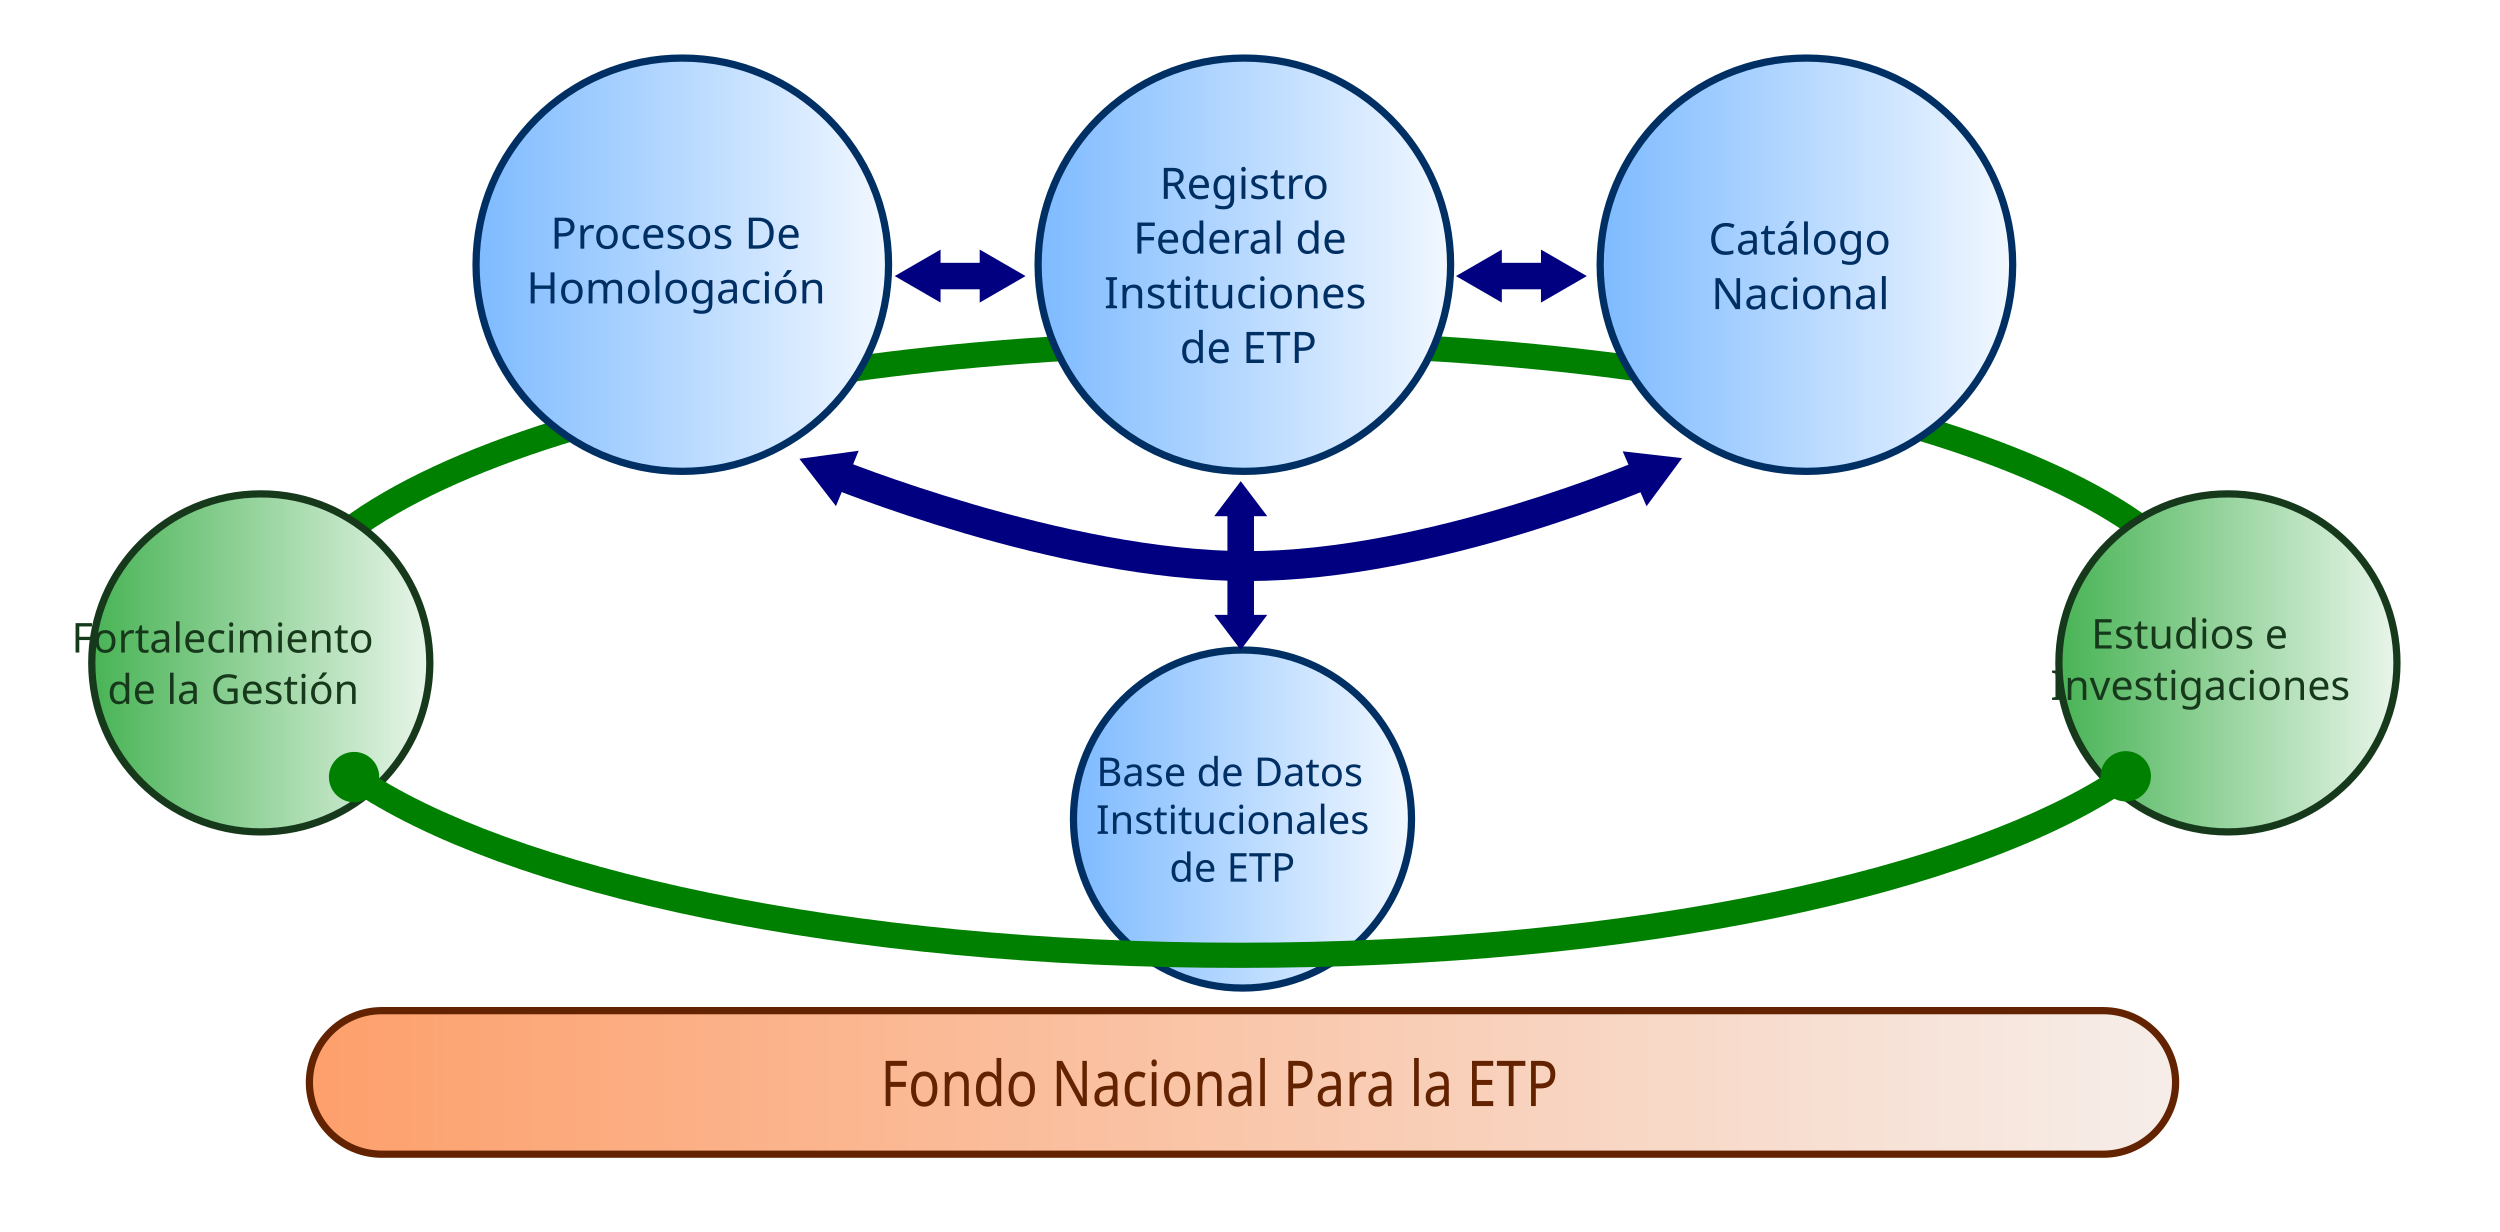
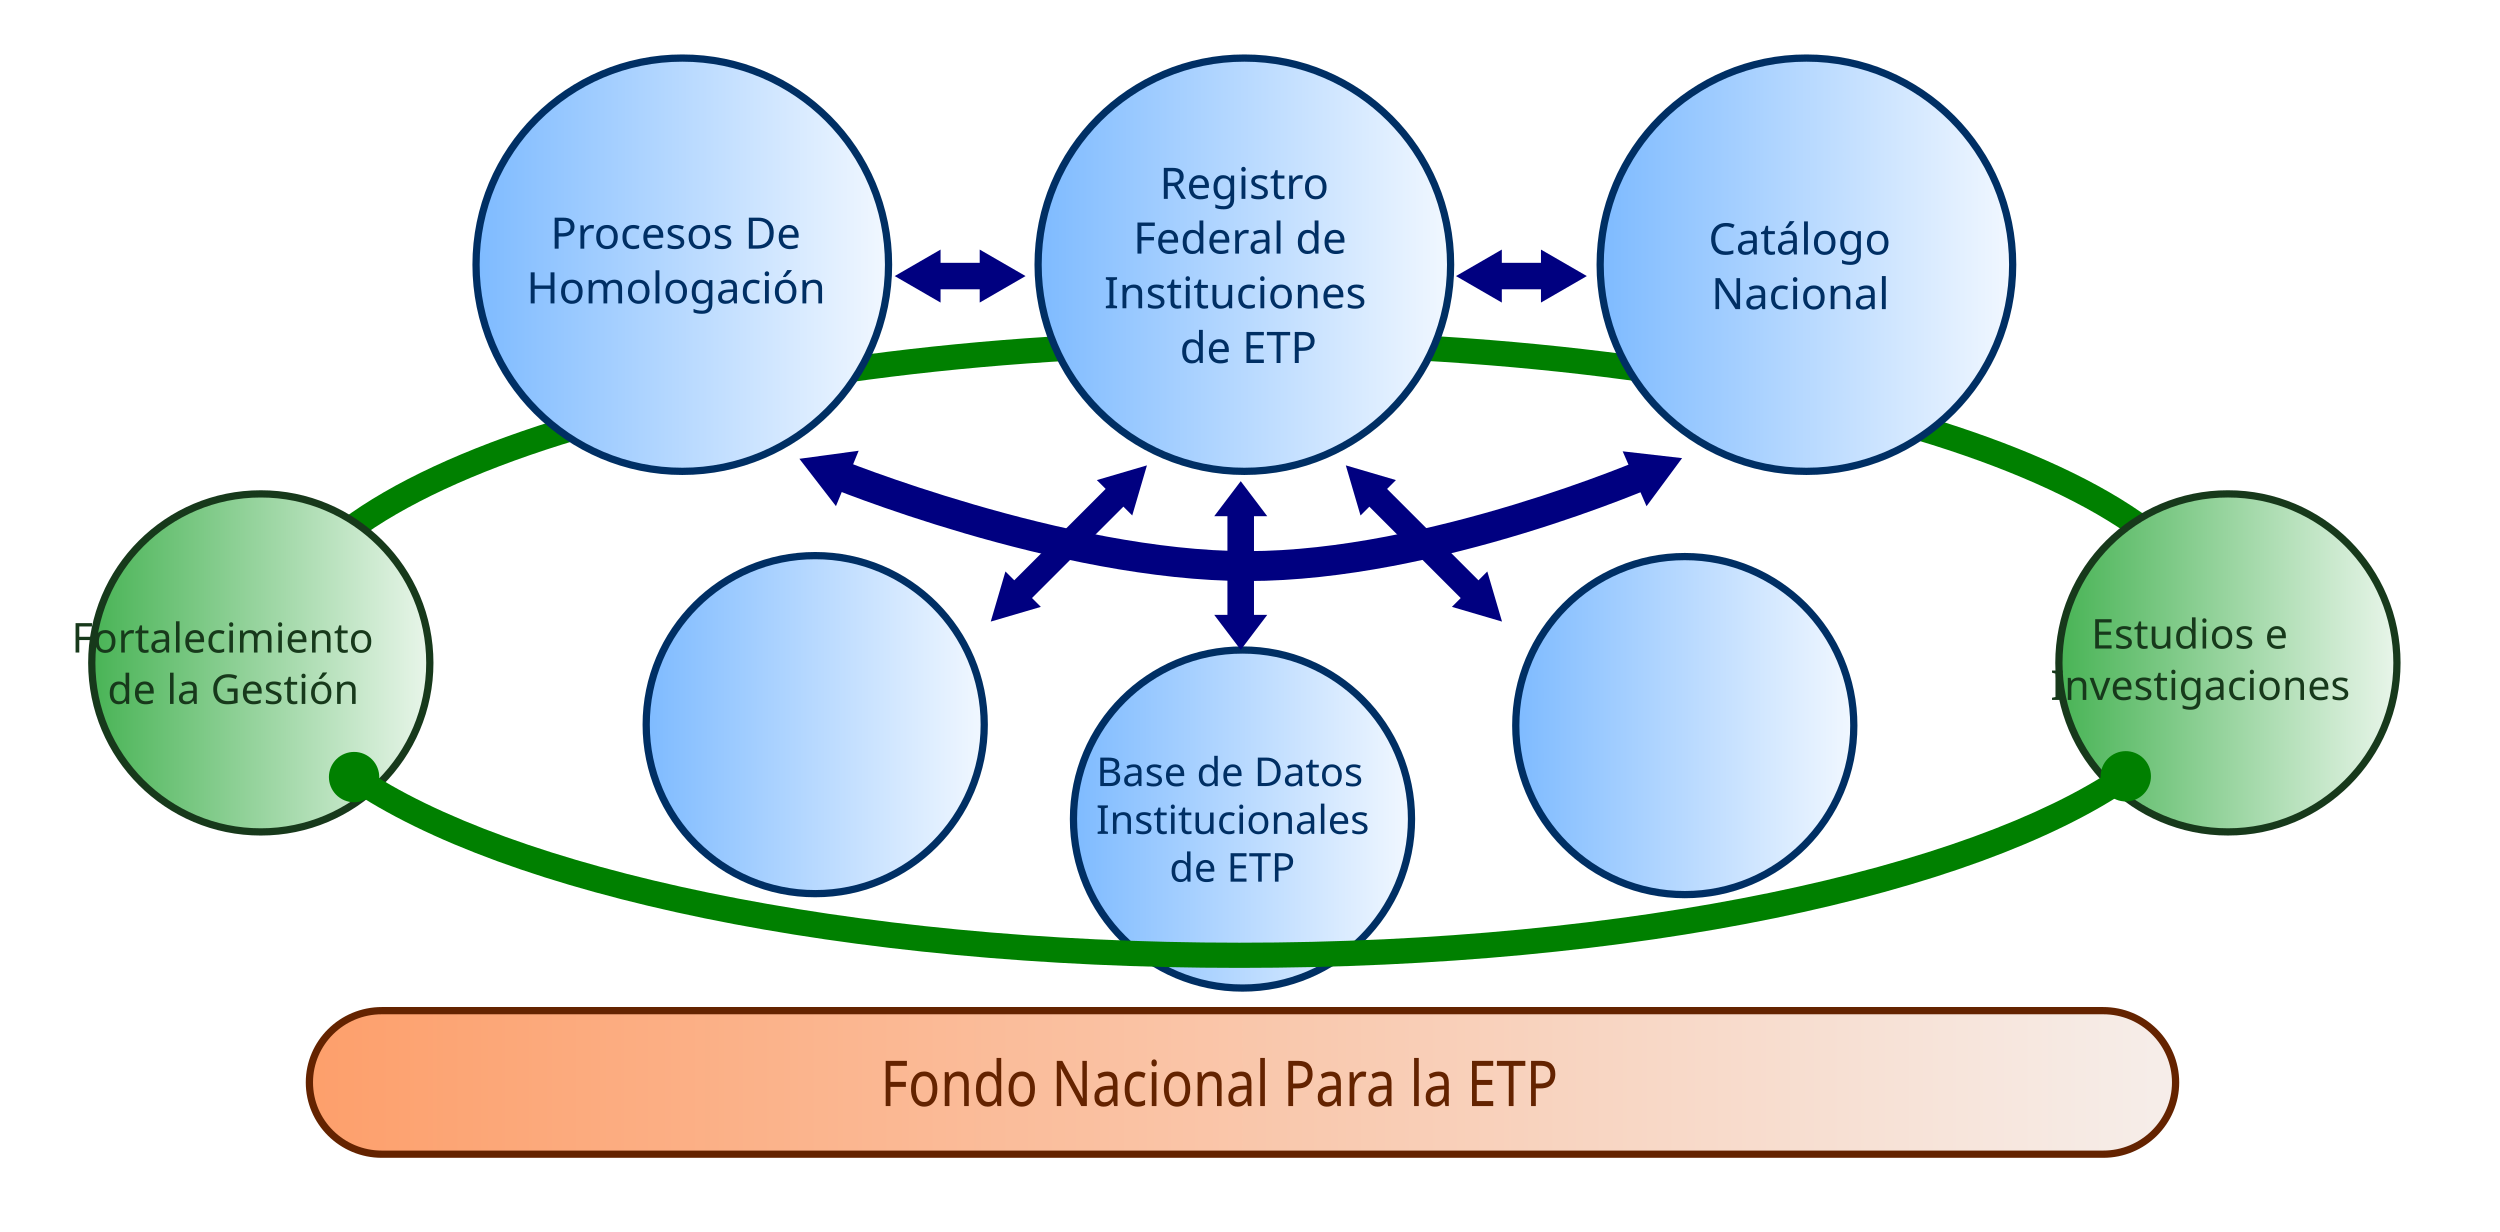
<svg xmlns="http://www.w3.org/2000/svg" xmlns:xlink="http://www.w3.org/1999/xlink" id="svg2" viewBox="0 0 690 340" height="100%" width="100%" version="1.2">
  <defs id="defs4">
    <linearGradient id="linearGradient4652">
      <stop id="stop4654" stop-color="#47b354" offset="0" />
      <stop id="stop4656" stop-color="#eaf6eb" offset="1" />
    </linearGradient>
    <linearGradient id="linearGradient3600-0-3">
      <stop id="stop3602-0-1" stop-color="#7dbaff" offset="0" />
      <stop id="stop3604-6-0" stop-color="#f2f8ff" offset="1" />
    </linearGradient>
    <linearGradient id="linearGradient4748" x1="-390.83" xlink:href="#linearGradient4652" gradientUnits="userSpaceOnUse" x2="-265.1" y1="56.78" y2="56.78" />
    <linearGradient id="linearGradient4750" x1="-390.65" xlink:href="#linearGradient3600-0-3" gradientUnits="userSpaceOnUse" x2="-265.28" y1="56.78" y2="56.78" />
    <linearGradient id="linearGradient4014" x1="-902.5" gradientUnits="userSpaceOnUse" y1="329.66" gradientTransform="matrix(0.7540672,0,0,0.7540672,764.0532,50.16635)" x2="-214.45" y2="329.66">
      <stop id="stop4638" stop-color="#fd9f6b" offset="0" />
      <stop id="stop4640" stop-color="#f6eeea" offset="1" />
    </linearGradient>
    <linearGradient id="linearGradient4178" x1="-390.83" xlink:href="#linearGradient3600-0-3" gradientUnits="userSpaceOnUse" x2="-265.1" y1="56.78" y2="56.78" />
    <linearGradient id="linearGradient3255" y2="56.78" xlink:href="#linearGradient4652" gradientUnits="userSpaceOnUse" x2="-265.1" gradientTransform="matrix(0.7540672,0,0,0.7540672,319.2859,140.1414)" y1="56.78" x1="-390.83" />
+     <linearGradient id="linearGradient4178-2" x1="-390.83" xlink:href="#linearGradient3600-0-3-6" gradientUnits="userSpaceOnUse" x2="-265.1" y1="56.78" y2="56.78" gradientTransform="matrix(0.7540672,0,0,0.7540672,590.2344,184.7649)" />
+     <linearGradient id="linearGradient3600-0-3-6">
+       <stop id="stop3602-0-1-0" stop-color="#7dbaff" offset="0" />
+       <stop id="stop3604-6-0-7" stop-color="#f2f8ff" offset="1" />
+     </linearGradient>
+     <linearGradient id="linearGradient4178-2-8" x1="-390.83" xlink:href="#linearGradient3600-0-3-6-8" gradientUnits="userSpaceOnUse" x2="-265.1" y1="56.78" y2="56.78" />
+     <linearGradient id="linearGradient3600-0-3-6-8">
+       <stop id="stop3602-0-1-0-0" stop-color="#7dbaff" offset="0" />
+       <stop id="stop3604-6-0-7-6" stop-color="#f2f8ff" offset="1" />
+     </linearGradient>
  </defs>
  <path id="path9162" d="m344.07,91.202c-74.539,0-142.02,9.465-191.16,24.908-24.568,7.721-44.561,16.911-58.652,27.382-14.092,10.471-22.528,22.516-22.528,35.677,0,14.183,9.756,27.042,25.921,38.104l3.912-5.75c-15.166-10.38-22.872-21.39-22.872-32.35,0-10.173,6.605-20.344,19.724-30.092s32.492-18.775,56.579-26.345c48.172-15.14,115.13-24.578,189.08-24.578,73.949,0,140.89,9.438,189.06,24.578,24.086,7.57,43.483,16.597,56.602,26.345s19.724,19.919,19.724,30.092c0,10.945-7.685,21.937-22.811,32.307l3.912,5.726c16.114-11.048,25.85-23.875,25.85-38.033,0-13.161-8.436-25.206-22.528-35.677s-34.084-19.661-58.652-27.382c-49.13-15.45-116.61-24.918-191.15-24.918z" style="direction:ltr;block-progression:tb;text-indent:0;color:#000000;enable-background:accumulate;text-transform:none;text-align:start;" fill="#008000" />
  <g id="g_bases">
    <path id="path4910" stroke-linejoin="round" style="stroke-dasharray:none;" d="m-266.1,56.78a61.864,61.864,0,1,1,-123.73,0,61.864,61.864,0,1,1,123.73,0z" stroke-dashoffset="0" transform="matrix(0.7540672,0,0,0.7540672,590.2344,183.2368)" stroke="#002f64" stroke-miterlimit="4" stroke-width="2.652" fill="url(#linearGradient4178)" />
    <text id="text4098" style="writing-mode:lr-tb;text-anchor:start;text-align:start;" font-family="Sans" xml:space="preserve" font-size="11px" font-style="normal" font-stretch="normal" line-height="125%" font-variant="normal" y="216.957" x="302.614" font-weight="normal" fill="#002f64">
      <tspan id="tspan4100" y="216.957" x="302.614">
        <tspan id="tspan4102" style="writing-mode:lr-tb;text-anchor:start;text-align:start;" font-family="Sans" font-size="11px" y="216.957" font-stretch="normal" font-variant="normal" font-style="normal" x="302.614" font-weight="normal" line-height="125%" fill="#002f64">Base de Datos </tspan>
      </tspan>
      <tspan id="tspan4104" y="230.153" x="302.511">
        <tspan id="tspan4106" style="writing-mode:lr-tb;text-anchor:start;text-align:start;" font-family="Sans" font-size="11px" y="230.153" font-stretch="normal" font-variant="normal" font-style="normal" x="302.511" font-weight="normal" line-height="125%" fill="#002f64">Institucionales </tspan>
      </tspan>
      <tspan id="tspan4108" y="243.35" x="322.749">
        <tspan id="tspan4110" style="writing-mode:lr-tb;text-anchor:start;text-align:start;" font-family="Sans" font-size="11px" y="243.35" font-stretch="normal" font-variant="normal" font-style="normal" x="322.749" font-weight="normal" line-height="125%" fill="#002f64">de ETP</tspan>
      </tspan>
    </text>
    <path id="path3446" d="m-266.1,56.78a61.864,61.864,0,1,1,-123.73,0,61.864,61.864,0,1,1,123.73,0z" stroke-opacity="0" fill-opacity="0" transform="matrix(0.7540672,0,0,0.7540672,590.2344,183.2368)" stroke-miterlimit="4" />
  </g>
  <g id="g_homologacion">
    <path id="path4912" stroke-linejoin="round" style="stroke-dasharray:none;" d="m-266.1,56.78a61.864,61.864,0,1,1,-123.73,0,61.864,61.864,0,1,1,123.73,0z" stroke-dashoffset="0" transform="matrix(0.9201729,0,0,0.9219304,490.0981,20.71322)" stroke="#002f64" stroke-miterlimit="4" stroke-width="2.171" fill="url(#linearGradient4750)" />
    <text id="text4070" style="writing-mode:lr-tb;text-anchor:start;text-align:start;" line-height="125%" font-family="Sans" xml:space="preserve" transform="scale(0.9990464,1.000954)" font-stretch="normal" font-size="12px" font-variant="normal" y="68.576" x="152.08" font-weight="normal" font-style="normal" fill="#002f64">
      <tspan id="tspan4072" y="68.576" x="152.08">
        <tspan id="tspan4074" style="writing-mode:lr-tb;text-anchor:start;text-align:start;" font-family="Sans" font-size="12px" y="68.576" font-stretch="normal" font-variant="normal" font-style="normal" x="152.08" font-weight="normal" line-height="125%" fill="#002f64">Procesos De </tspan>
      </tspan>
      <tspan id="tspan4076" y="83.657" x="145.458">
        <tspan id="tspan4078" style="writing-mode:lr-tb;text-anchor:start;text-align:start;" font-family="Sans" font-size="12px" y="83.657" font-stretch="normal" font-variant="normal" font-style="normal" x="145.458" font-weight="normal" line-height="125%" fill="#002f64">Homologación</tspan>
      </tspan>
    </text>
    <path id="path3446-6" d="m-266.1,56.78a61.864,61.864,0,1,1,-123.73,0,61.864,61.864,0,1,1,123.73,0z" stroke-opacity="0" fill-opacity="0" transform="matrix(0.9201729,0,0,0.9219304,490.0981,20.71322)" stroke-miterlimit="4" />
  </g>
  <g id="g_registro">
    <path id="path4914" stroke-linejoin="round" style="stroke-dasharray:none;" d="m-266.1,56.78a61.864,61.864,0,1,1,-123.73,0,61.864,61.864,0,1,1,123.73,0z" stroke-dashoffset="0" transform="matrix(0.9201729,0,0,0.9219304,645.2271,20.71321)" stroke="#002f64" stroke-miterlimit="4" stroke-width="2.171" fill="url(#linearGradient4750)" />
    <text id="text4080" style="text-anchor:start;text-align:start;" line-height="125%" font-family="Sans" xml:space="preserve" transform="scale(0.9990464,1.000954)" font-stretch="normal" font-size="12px" font-variant="normal" y="54.842" x="320.365" font-weight="normal" font-style="normal" fill="#002f64">
      <tspan id="tspan4082" y="54.842" x="320.365" style="writing-mode:lr-tb;text-anchor:start;text-align:start;" line-height="125%">
        <tspan id="tspan4084" style="writing-mode:lr-tb;text-anchor:start;text-align:start;" font-family="Sans" font-size="12px" y="54.842" font-stretch="normal" font-variant="normal" font-style="normal" x="320.365" font-weight="normal" line-height="125%" fill="#002f64">Registro </tspan>
      </tspan>
      <tspan id="tspan4086" y="69.923" x="313.083" style="writing-mode:lr-tb;text-anchor:start;text-align:start;" line-height="125%">
        <tspan id="tspan4088" style="writing-mode:lr-tb;text-anchor:start;text-align:start;" font-family="Sans" font-size="12px" y="69.923" font-stretch="normal" font-variant="normal" font-style="normal" x="313.083" font-weight="normal" line-height="125%" fill="#002f64">Federal de </tspan>
      </tspan>
      <tspan id="tspan4090" y="85.005" x="305.024" style="writing-mode:lr-tb;text-anchor:start;text-align:start;" line-height="125%">
        <tspan id="tspan4092" style="writing-mode:lr-tb;text-anchor:start;text-align:start;" font-family="Sans" font-size="12px" y="85.005" font-stretch="normal" font-variant="normal" font-style="normal" x="305.024" font-weight="normal" line-height="125%" fill="#002f64">Instituciones </tspan>
      </tspan>
      <tspan id="tspan4094" y="100.086" x="325.938" style="writing-mode:lr-tb;text-anchor:start;text-align:start;" line-height="125%">
        <tspan id="tspan4096" style="writing-mode:lr-tb;text-anchor:start;text-align:start;" font-family="Sans" font-size="12px" y="100.086" font-stretch="normal" font-variant="normal" font-style="normal" x="325.938" font-weight="normal" line-height="125%" fill="#002f64">de ETP</tspan>
      </tspan>
    </text>
    <path id="path3446-6-9" d="m-266.1,56.78a61.864,61.864,0,1,1,-123.73,0,61.864,61.864,0,1,1,123.73,0z" stroke-opacity="0" fill-opacity="0" transform="matrix(0.9201729,0,0,0.9219304,645.2271,20.71321)" stroke-miterlimit="4" />
  </g>
  <g id="g_catalogo">
    <path id="path4916" stroke-linejoin="round" style="stroke-dasharray:none;" d="m-266.1,56.78a61.864,61.864,0,1,1,-123.73,0,61.864,61.864,0,1,1,123.73,0z" stroke-dashoffset="0" transform="matrix(0.9201729,0,0,0.9219304,800.3561,20.71322)" stroke="#002f64" stroke-miterlimit="4" stroke-width="2.171" fill="url(#linearGradient4750)" />
    <text id="text4112" style="writing-mode:lr-tb;text-anchor:start;text-align:start;" line-height="125%" font-family="Sans" xml:space="preserve" transform="scale(0.9990464,1.000954)" font-stretch="normal" font-size="12px" font-variant="normal" y="70.164" x="471.991" font-weight="normal" font-style="normal" fill="#002f64">
      <tspan id="tspan4114" y="70.164" x="471.991">
        <tspan id="tspan4116" style="writing-mode:lr-tb;text-anchor:start;text-align:start;" font-family="Sans" font-size="12px" y="70.164" font-stretch="normal" font-variant="normal" font-style="normal" x="471.991" font-weight="normal" line-height="125%" fill="#002f64">Catálogo </tspan>
      </tspan>
      <tspan id="tspan4118" y="85.245" x="472.768">
        <tspan id="tspan4120" style="writing-mode:lr-tb;text-anchor:start;text-align:start;" font-family="Sans" font-size="12px" y="85.245" font-stretch="normal" font-variant="normal" font-style="normal" x="472.768" font-weight="normal" line-height="125%" fill="#002f64">Nacional</tspan>
      </tspan>
    </text>
    <path id="path3446-6-2" d="m-266.1,56.78a61.864,61.864,0,1,1,-123.73,0,61.864,61.864,0,1,1,123.73,0z" stroke-opacity="0" fill-opacity="0" transform="matrix(0.9201729,0,0,0.9219304,800.3561,20.71322)" stroke-miterlimit="4" />
  </g>
  <g id="g_fortalecimiento">
    <path id="path4918" stroke-linejoin="round" style="stroke-dasharray:none;" d="m118.63,182.96a46.65,46.65,0,0,1,-93.301,0,46.65,46.65,0,1,1,93.301,0z" stroke-dashoffset="0" stroke="#17391b" stroke-miterlimit="4" stroke-width="2" fill="url(#linearGradient3255)" />
    <path id="path3446-60-0" d="m118.63,182.96a46.65,46.65,0,0,1,-93.301,0,46.65,46.65,0,1,1,93.301,0z" stroke-opacity="0" fill-opacity="0" stroke-miterlimit="4" />
    <text id="text4070-5" style="writing-mode:lr-tb;text-anchor:middle;text-align:center;" line-height="125%" font-family="Sans" transform="scale(0.9990464,1.000954)" y="179.925" font-stretch="normal" font-size="11.333px" font-variant="normal" font-style="normal" x="71.798" font-weight="normal" xml:space="preserve" fill="#17391b">
      <tspan id="tspan3251" x="71.798" y="179.925">Fortalecimiento</tspan>
      <tspan id="tspan3253" x="71.798" y="194.091">de la Gestión</tspan>
    </text>
  </g>
  <g id="g_estudios">
    <path id="path4920" stroke-linejoin="round" style="stroke-dasharray:none;" d="m-266.1,56.78a61.864,61.864,0,1,1,-123.73,0,61.864,61.864,0,1,1,123.73,0z" stroke-dashoffset="0" transform="matrix(0.7540672,0,0,0.7540672,862.2142,140.1414)" stroke="#17391b" stroke-miterlimit="4" stroke-width="2.652" fill="url(#linearGradient4748)" />
    <path id="path3446-60-0-7" d="m-266.1,56.78a61.864,61.864,0,1,1,-123.73,0,61.864,61.864,0,1,1,123.73,0z" stroke-opacity="0" fill-opacity="0" transform="matrix(0.7540672,0,0,0.7540672,862.2142,140.1414)" stroke-miterlimit="4" />
    <text id="text4070-5-1" style="writing-mode:lr-tb;text-anchor:middle;text-align:center;" line-height="125%" font-family="Sans" transform="scale(0.9990464,1.000954)" y="178.826" font-stretch="normal" font-size="11.333px" font-variant="normal" font-style="normal" x="615.217" font-weight="normal" xml:space="preserve" fill="#17391b">
      <tspan id="tspan3251-0" x="615.217" y="178.826">Estudios e</tspan>
      <tspan id="tspan3300" x="615.217" y="192.993">Investigaciones</tspan>
    </text>
  </g>
  <g id="g_fondo">
    <rect id="rect4922" stroke-linejoin="round" style="stroke-dasharray:none;" stroke-width="2" rx="20" ry="20" stroke-dashoffset="0" width="515.07" stroke="#642300" stroke-miterlimit="4" y="278.94" x="85.393" height="39.62" fill="url(#linearGradient4014)" />
    <text id="text4660" font-size="51.831px" line-height="125%" font-family="Bitstream Vera Sans" xml:space="preserve" transform="scale(0.9159746,1.091733)" y="279.615" x="265.329" font-weight="normal" font-style="normal" fill="#642300">
      <tspan id="tspan4662" style="writing-mode:lr-tb;text-anchor:start;text-align:start;" font-family="Sans" font-size="16px" y="279.615" font-stretch="normal" font-variant="normal" font-style="normal" x="265.329" font-weight="normal" line-height="125%">Fondo Nacional Para la ETP</tspan>
    </text>
    <rect id="rect4658" stroke-opacity="0" fill-opacity="0" rx="20" ry="20" height="39.62" width="515.07" stroke-miterlimit="4" y="278.94" x="85.393" />
  </g>
  <g id="g10044" transform="matrix(0.8518433,0,0,-0.8518433,48.67024,151.9022)" fill="#000080">
    <path id="path4772" style="direction:ltr;block-progression:tb;text-indent:0;color:#000000;enable-background:accumulate;text-transform:none;text-align:start;" d="m347.03-9.938c-62.01,0-136.66,30.875-136.66,30.875l3.688,8.969s74.226-30.156,132.97-30.156c58.743,0,128.62,30.125,128.62,30.125l3.875-8.906s-70.49-30.906-132.5-30.906z" />
    <path id="path10050" d="m201.87,29.67,11.847-15.34,7.359,17.95-19.206-2.61z" style="marker-start:none;" fill-rule="evenodd" />
    <path id="path10052" d="m487.87,29.885-19.257,2.208,7.732-17.793,11.525,15.584z" style="marker-start:none;" fill-rule="evenodd" />
  </g>
  <g id="g10034" transform="matrix(0.7540672,0,0,0.5759026,80.43524,158.2832)" fill="#000080">
    <path id="path5786" style="direction:ltr;block-progression:tb;text-indent:0;color:#000000;enable-background:accumulate;text-transform:none;text-align:start;" d="m342.59-33.062,0,58.5,9.719,0,0-58.5-9.719,0z" />
    <path id="path10040" d="m347.46-44.245,9.7,16.781-19.4,0,9.7-16.781z" style="marker-start:none;" fill-rule="evenodd" />
    <path id="path10042" d="m347.46,36.618-9.7-16.781,19.4,0-9.7,16.781z" style="marker-start:none;" fill-rule="evenodd" />
  </g>
  <g id="g10054" transform="matrix(0.7540672,0,0,0.7540672,80.43517,10.23385)" fill="#000080">
    <path id="path5786-1" style="direction:ltr;block-progression:tb;text-indent:0;color:#000000;enable-background:accumulate;text-transform:none;text-align:start;" d="m232,82.625,0,9.688,25.5,0,0-9.688-25.5,0z" />
    <path id="path10060" d="m220.81,87.475,16.781-9.7,0,19.4-16.781-9.7z" style="marker-start:none;" fill-rule="evenodd" />
    <path id="path10062" d="m268.7,87.475-16.781,9.7,0-19.4,16.781,9.7z" style="marker-start:none;" fill-rule="evenodd" />
  </g>
  <g id="g10064" transform="matrix(0.7540672,0,0,0.7540672,80.43517,10.23385)" fill="#000080">
    <path id="path5786-1-6" style="direction:ltr;block-progression:tb;text-indent:0;color:#000000;enable-background:accumulate;text-transform:none;text-align:start;" d="m437.44,82.625,0,9.688,25.5,0,0-9.688-25.5,0z" />
    <path id="path10070" d="m426.24,87.475,16.781-9.7,0,19.4-16.781-9.7z" style="marker-start:none;" fill-rule="evenodd" />
    <path id="path10072" d="m474.13,87.475-16.781,9.7,0-19.4,16.781,9.7z" style="marker-start:none;" fill-rule="evenodd" />
  </g>
  <g id="g10108" transform="matrix(0.7540672,0,0,0.7540672,80.43517,10.23385)" fill="#008000">
    <path id="path9152" style="direction:ltr;block-progression:tb;text-indent:0;color:#000000;enable-background:accumulate;text-transform:none;text-align:start;" d="m668.66,266.88c-54.521,37.38-178.3,64.594-321.69,64.594-143.29,0-267.02-27.186-321.59-64.531l-5.188,7.625c58.132,39.779,182.35,66.125,326.78,66.125,144.53,0,268.79-26.395,326.88-66.219l-5.188-7.594z" />
    <path id="path10114" d="m663.8,275.78c-2.876-4.195-1.806-9.934,2.389-12.81,4.195-2.876,9.934-1.806,12.81,2.389,2.876,4.195,1.806,9.934-2.389,12.81-4.195,2.876-9.934,1.806-12.81-2.389z" style="marker-start:none;marker-end:none;" fill-rule="evenodd" />
    <path id="path10116" d="m15.328,265.65c2.873-4.198,8.611-5.273,12.808-2.401,4.198,2.873,5.273,8.611,2.401,12.808-2.873,4.198-8.611,5.273-12.808,2.401-4.198-2.873-5.273-8.611-2.401-12.808z" style="marker-start:none;marker-end:none;" fill-rule="evenodd" />
  </g>
+   <g transform="translate(122.0733,-27.31679)" id="g_bases-4">
+     <path id="path4910-1" style="fill:url(#linearGradient4178-2);stroke:#002f64;stroke-width:2;stroke-linejoin:round;stroke-miterlimit:4;stroke-dasharray:none;stroke-dashoffset:0" d="m 389.577,227.581 a 46.65,46.65 0 0 1 -93.301,0 46.65,46.65 0 1 1 93.301,0 z" stroke-miterlimit="4" />
+     <path style="fill-opacity:0;stroke-miterlimit:4;stroke-opacity:0" id="path3446-7" d="m 389.577,227.581 a 46.65,46.65 0 0 1 -93.301,0 46.65,46.65 0 1 1 93.301,0 z" stroke-miterlimit="4" />
+     <flowRoot xml:space="preserve" id="flowRoot3142-7" style="font-size:6px;font-style:normal;font-weight:normal;text-align:center;text-anchor:middle;fill:#002f64;fill-opacity:0.996;stroke:none;font-family:Bitstream Vera Sans" transform="translate(112.9311,32.90637)">
+       <flowRegion id="flowRegion3144-7">
+         <rect id="rect3146-3" width="75.275" height="59.428" x="192.331" y="181.165" style="font-size:6px;text-align:center;text-anchor:middle;fill:#002f64;fill-opacity:0.996" />
+       </flowRegion>
+       <flowPara id="flowPara3148-3" style="font-size:11px;text-align:center;text-anchor:middle;fill:#002f64;fill-opacity:0.996">Evaluación Institucional</flowPara>
+     </flowRoot>
+   </g>
+   <g transform="translate(-117.9267,-26.05276)" id="g_bases-4-1">
+     <path id="path4910-1-0" style="fill:url(#linearGradient4178-2-8);stroke:#002f64;stroke-width:2.652;stroke-linejoin:round;stroke-miterlimit:4;stroke-dasharray:none;stroke-dashoffset:0" d="m -266.1,56.78 a 61.865,61.865 0 1 1 -123.73,0 61.865,61.865 0 1 1 123.73,0 z" transform="matrix(0.7540672,0,0,0.7540672,590.2344,183.2368)" stroke-miterlimit="4" />
+     <path style="fill-opacity:0;stroke-miterlimit:4;stroke-opacity:0" id="path3446-7-5" d="m -266.1,56.78 a 61.865,61.865 0 1 1 -123.73,0 61.865,61.865 0 1 1 123.73,0 z" transform="matrix(0.7540672,0,0,0.7540672,590.2344,183.2368)" stroke-miterlimit="4" />
+     <flowRoot xml:space="preserve" id="flowRoot3142" style="font-size:6px;font-style:normal;font-weight:normal;text-align:center;text-anchor:middle;fill:#002f64;fill-opacity:0.996;stroke:none;font-family:Bitstream Vera Sans" transform="translate(113.2445,18.4892)">
+       <flowRegion id="flowRegion3144">
+         <rect id="rect3146" width="75.275" height="59.428" x="192.331" y="181.165" style="font-size:6px;text-align:center;text-anchor:middle;fill:#002f64;fill-opacity:0.996" />
+       </flowRegion>
+       <flowPara id="flowPara3148" style="font-size:11px;text-align:center;text-anchor:middle;fill:#002f64;fill-opacity:0.996">Programas Federales Planes de Mejora</flowPara>
+     </flowRoot>
+   </g>
+   <g style="color:#000000;fill:#000080;fill-opacity:1;fill-rule:evenodd;stroke-width:1;stroke-linecap:butt;stroke-linejoin:miter;stroke-miterlimit:4;stroke-opacity:1;stroke-dasharray:none;stroke-dashoffset:0;marker:none;visibility:visible;display:inline;overflow:visible;enable-background:accumulate" id="g10034-7" transform="matrix(0.503689,-0.503689,0.5332048,0.5332048,220.0216,327.0452)">
+     <path id="path5786-8" style="text-indent:0;text-align:start;text-transform:none;direction:ltr;block-progression:tb;color:#000000;fill:#000080;fill-opacity:1;fill-rule:evenodd;stroke-width:1;stroke-linecap:butt;stroke-linejoin:miter;stroke-miterlimit:4;stroke-opacity:1;stroke-dasharray:none;stroke-dashoffset:0;marker:none;visibility:visible;display:inline;overflow:visible;enable-background:accumulate" d="m 342.59,-33.062 0,58.5 9.719,0 0,-58.5 -9.719,0 z" />
+     <path id="path10040-6" d="m 347.46,-44.245 9.7,16.781 -19.4,0 9.7,-16.781 z" style="color:#000000;fill:#000080;fill-opacity:1;fill-rule:evenodd;stroke-width:1;stroke-linecap:butt;stroke-linejoin:miter;stroke-miterlimit:4;stroke-opacity:1;stroke-dasharray:none;stroke-dashoffset:0;marker:none;visibility:visible;display:inline;overflow:visible;enable-background:accumulate" />
+     <path id="path10042-1" d="m 347.46,36.618 -9.7,-16.781 19.4,0 -9.7,16.781 z" style="color:#000000;fill:#000080;fill-opacity:1;fill-rule:evenodd;stroke-width:1;stroke-linecap:butt;stroke-linejoin:miter;stroke-miterlimit:4;stroke-opacity:1;stroke-dasharray:none;stroke-dashoffset:0;marker:none;visibility:visible;display:inline;overflow:visible;enable-background:accumulate" />
+   </g>
+   <g style="color:#000000;fill:#000080;fill-opacity:1;fill-rule:evenodd;stroke-width:1;stroke-linecap:butt;stroke-linejoin:miter;stroke-miterlimit:4;stroke-opacity:1;stroke-dasharray:none;stroke-dashoffset:0;marker:none;visibility:visible;display:inline;overflow:visible;enable-background:accumulate" id="g10034-7-2" transform="matrix(0.503689,0.503689,0.5332048,-0.5332048,122.0216,-27.04516)">
+     <path id="path5786-8-3" style="text-indent:0;text-align:start;text-transform:none;direction:ltr;block-progression:tb;color:#000000;fill:#000080;fill-opacity:1;fill-rule:evenodd;stroke-width:1;stroke-linecap:butt;stroke-linejoin:miter;stroke-miterlimit:4;stroke-opacity:1;stroke-dasharray:none;stroke-dashoffset:0;marker:none;visibility:visible;display:inline;overflow:visible;enable-background:accumulate" d="m 342.59,-33.062 0,58.5 9.719,0 0,-58.5 -9.719,0 z" />
+     <path id="path10040-6-0" d="m 347.46,-44.245 9.7,16.781 -19.4,0 9.7,-16.781 z" style="color:#000000;fill:#000080;fill-opacity:1;fill-rule:evenodd;stroke-width:1;stroke-linecap:butt;stroke-linejoin:miter;stroke-miterlimit:4;stroke-opacity:1;stroke-dasharray:none;stroke-dashoffset:0;marker:none;visibility:visible;display:inline;overflow:visible;enable-background:accumulate" />
+     <path id="path10042-1-8" d="m 347.46,36.618 -9.7,-16.781 19.4,0 -9.7,16.781 z" style="color:#000000;fill:#000080;fill-opacity:1;fill-rule:evenodd;stroke-width:1;stroke-linecap:butt;stroke-linejoin:miter;stroke-miterlimit:4;stroke-opacity:1;stroke-dasharray:none;stroke-dashoffset:0;marker:none;visibility:visible;display:inline;overflow:visible;enable-background:accumulate" />
+   </g>
</svg>
